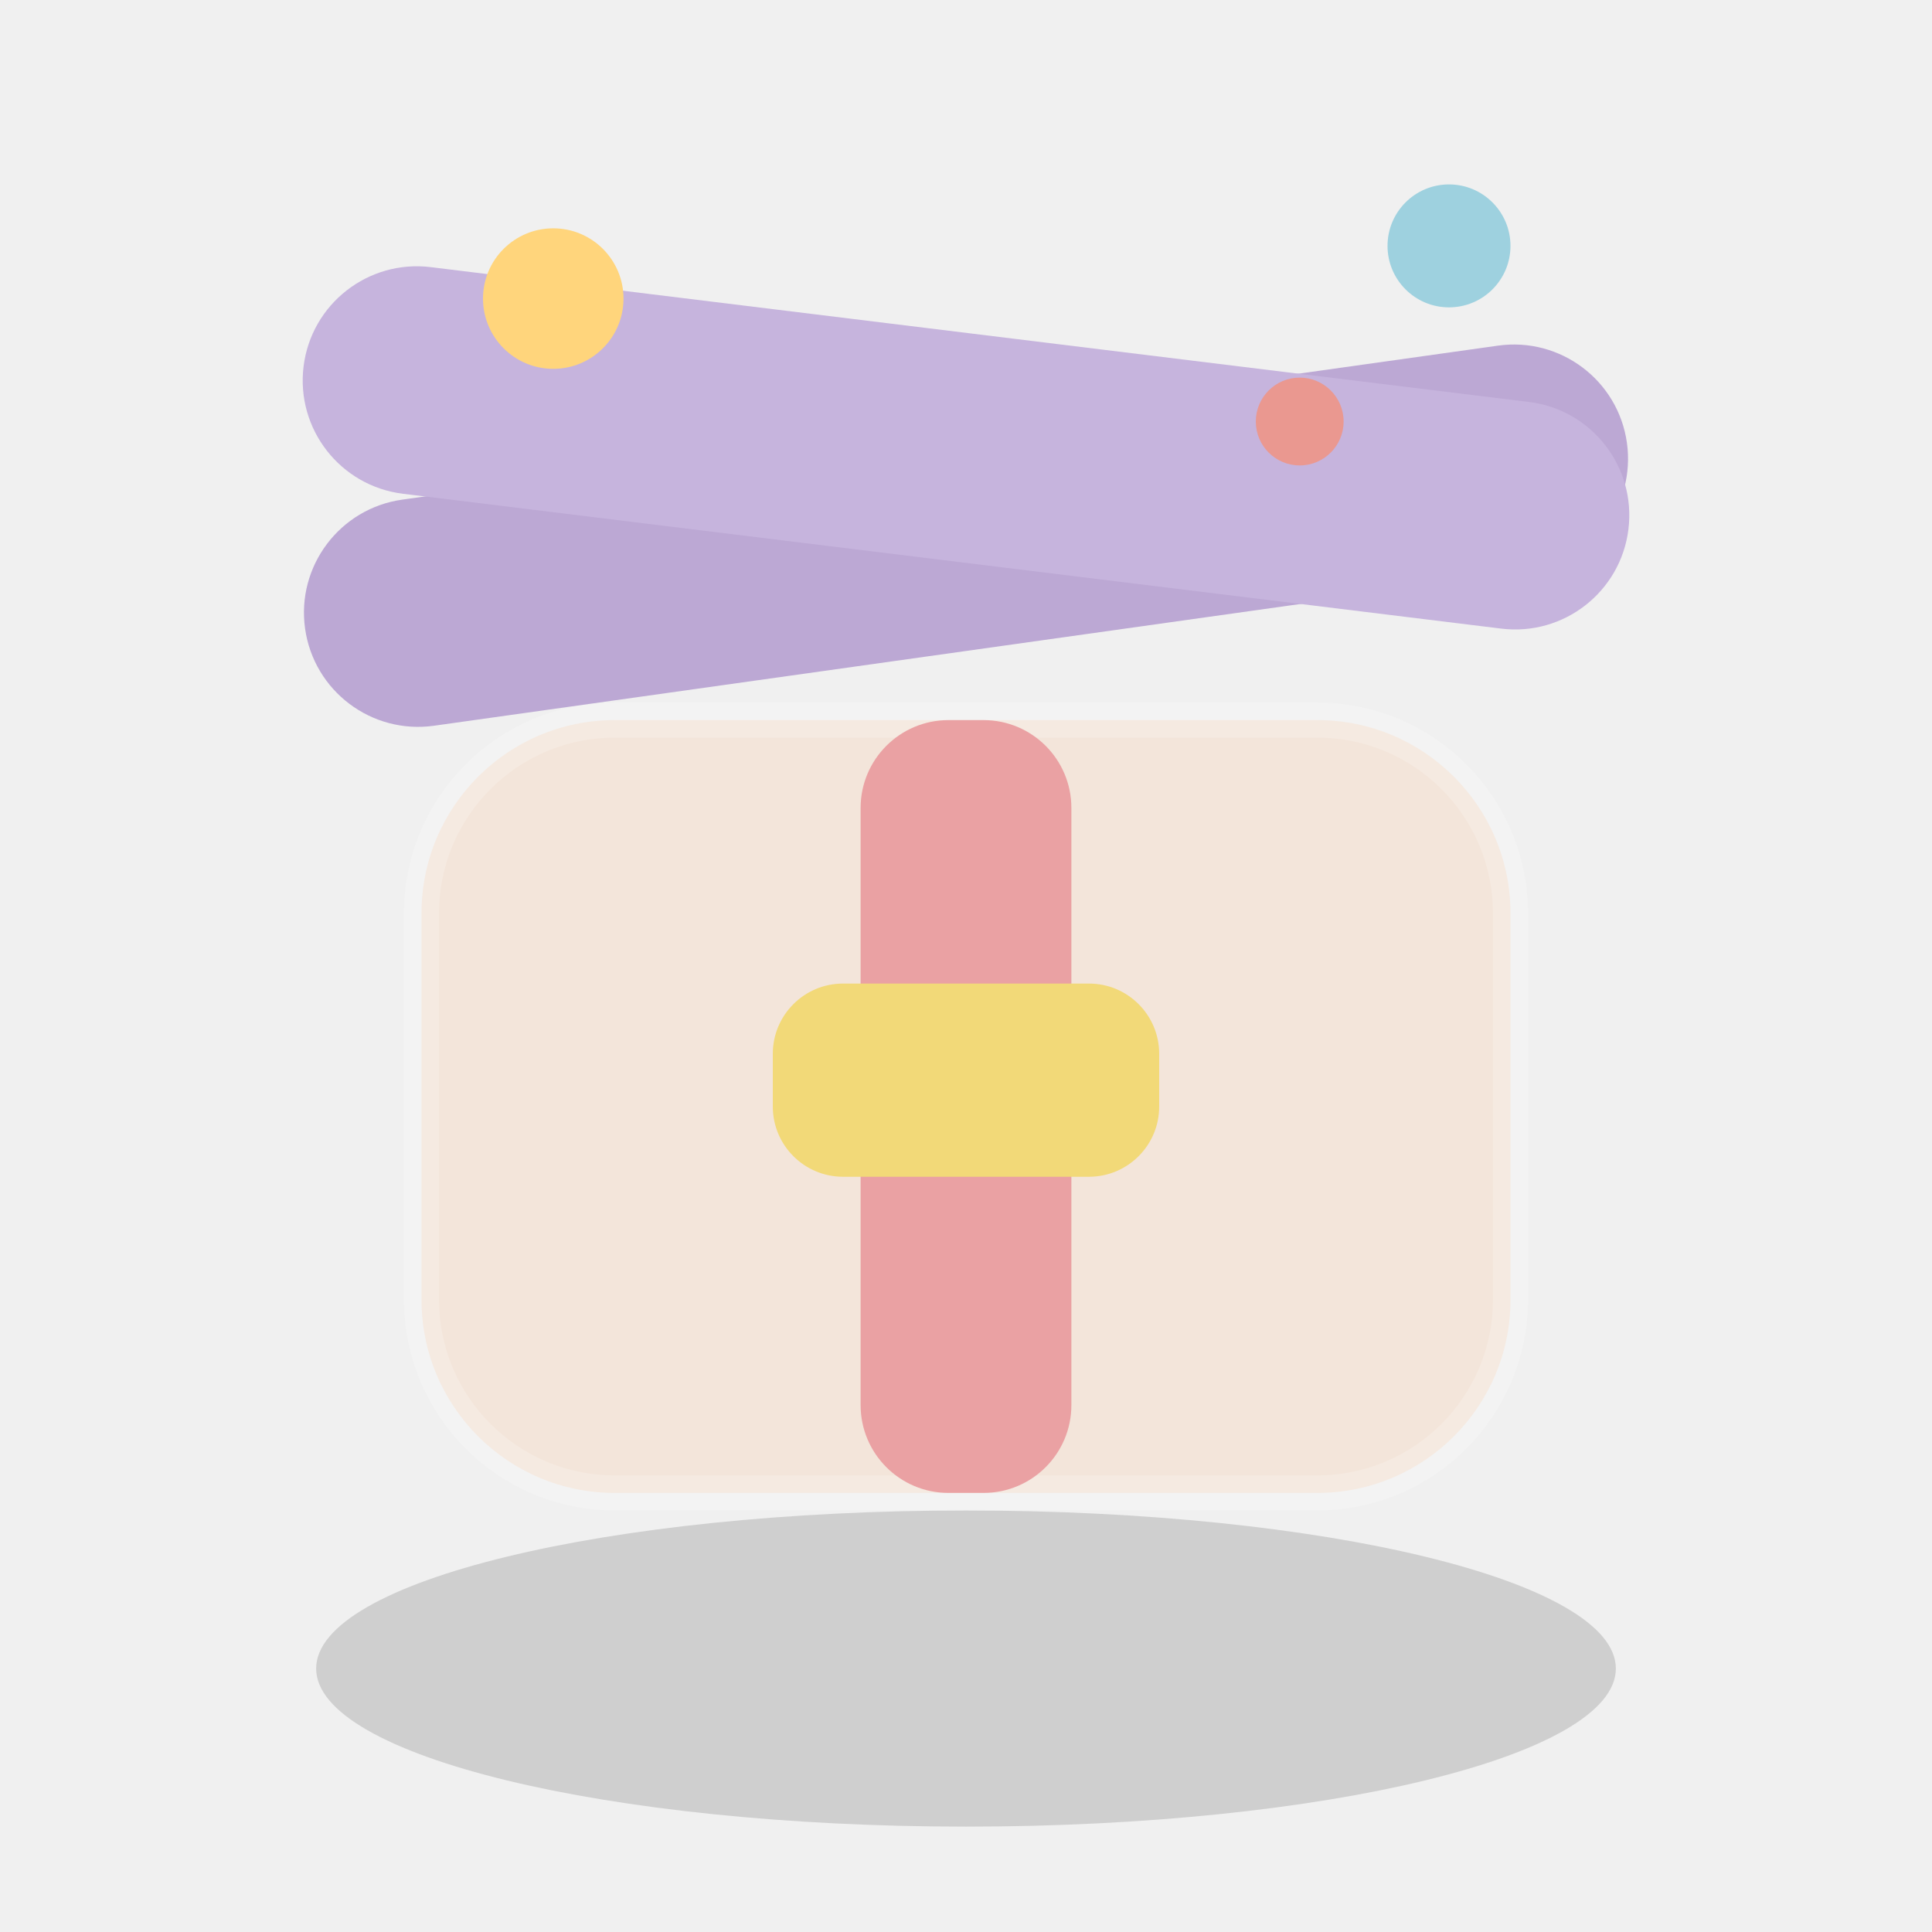
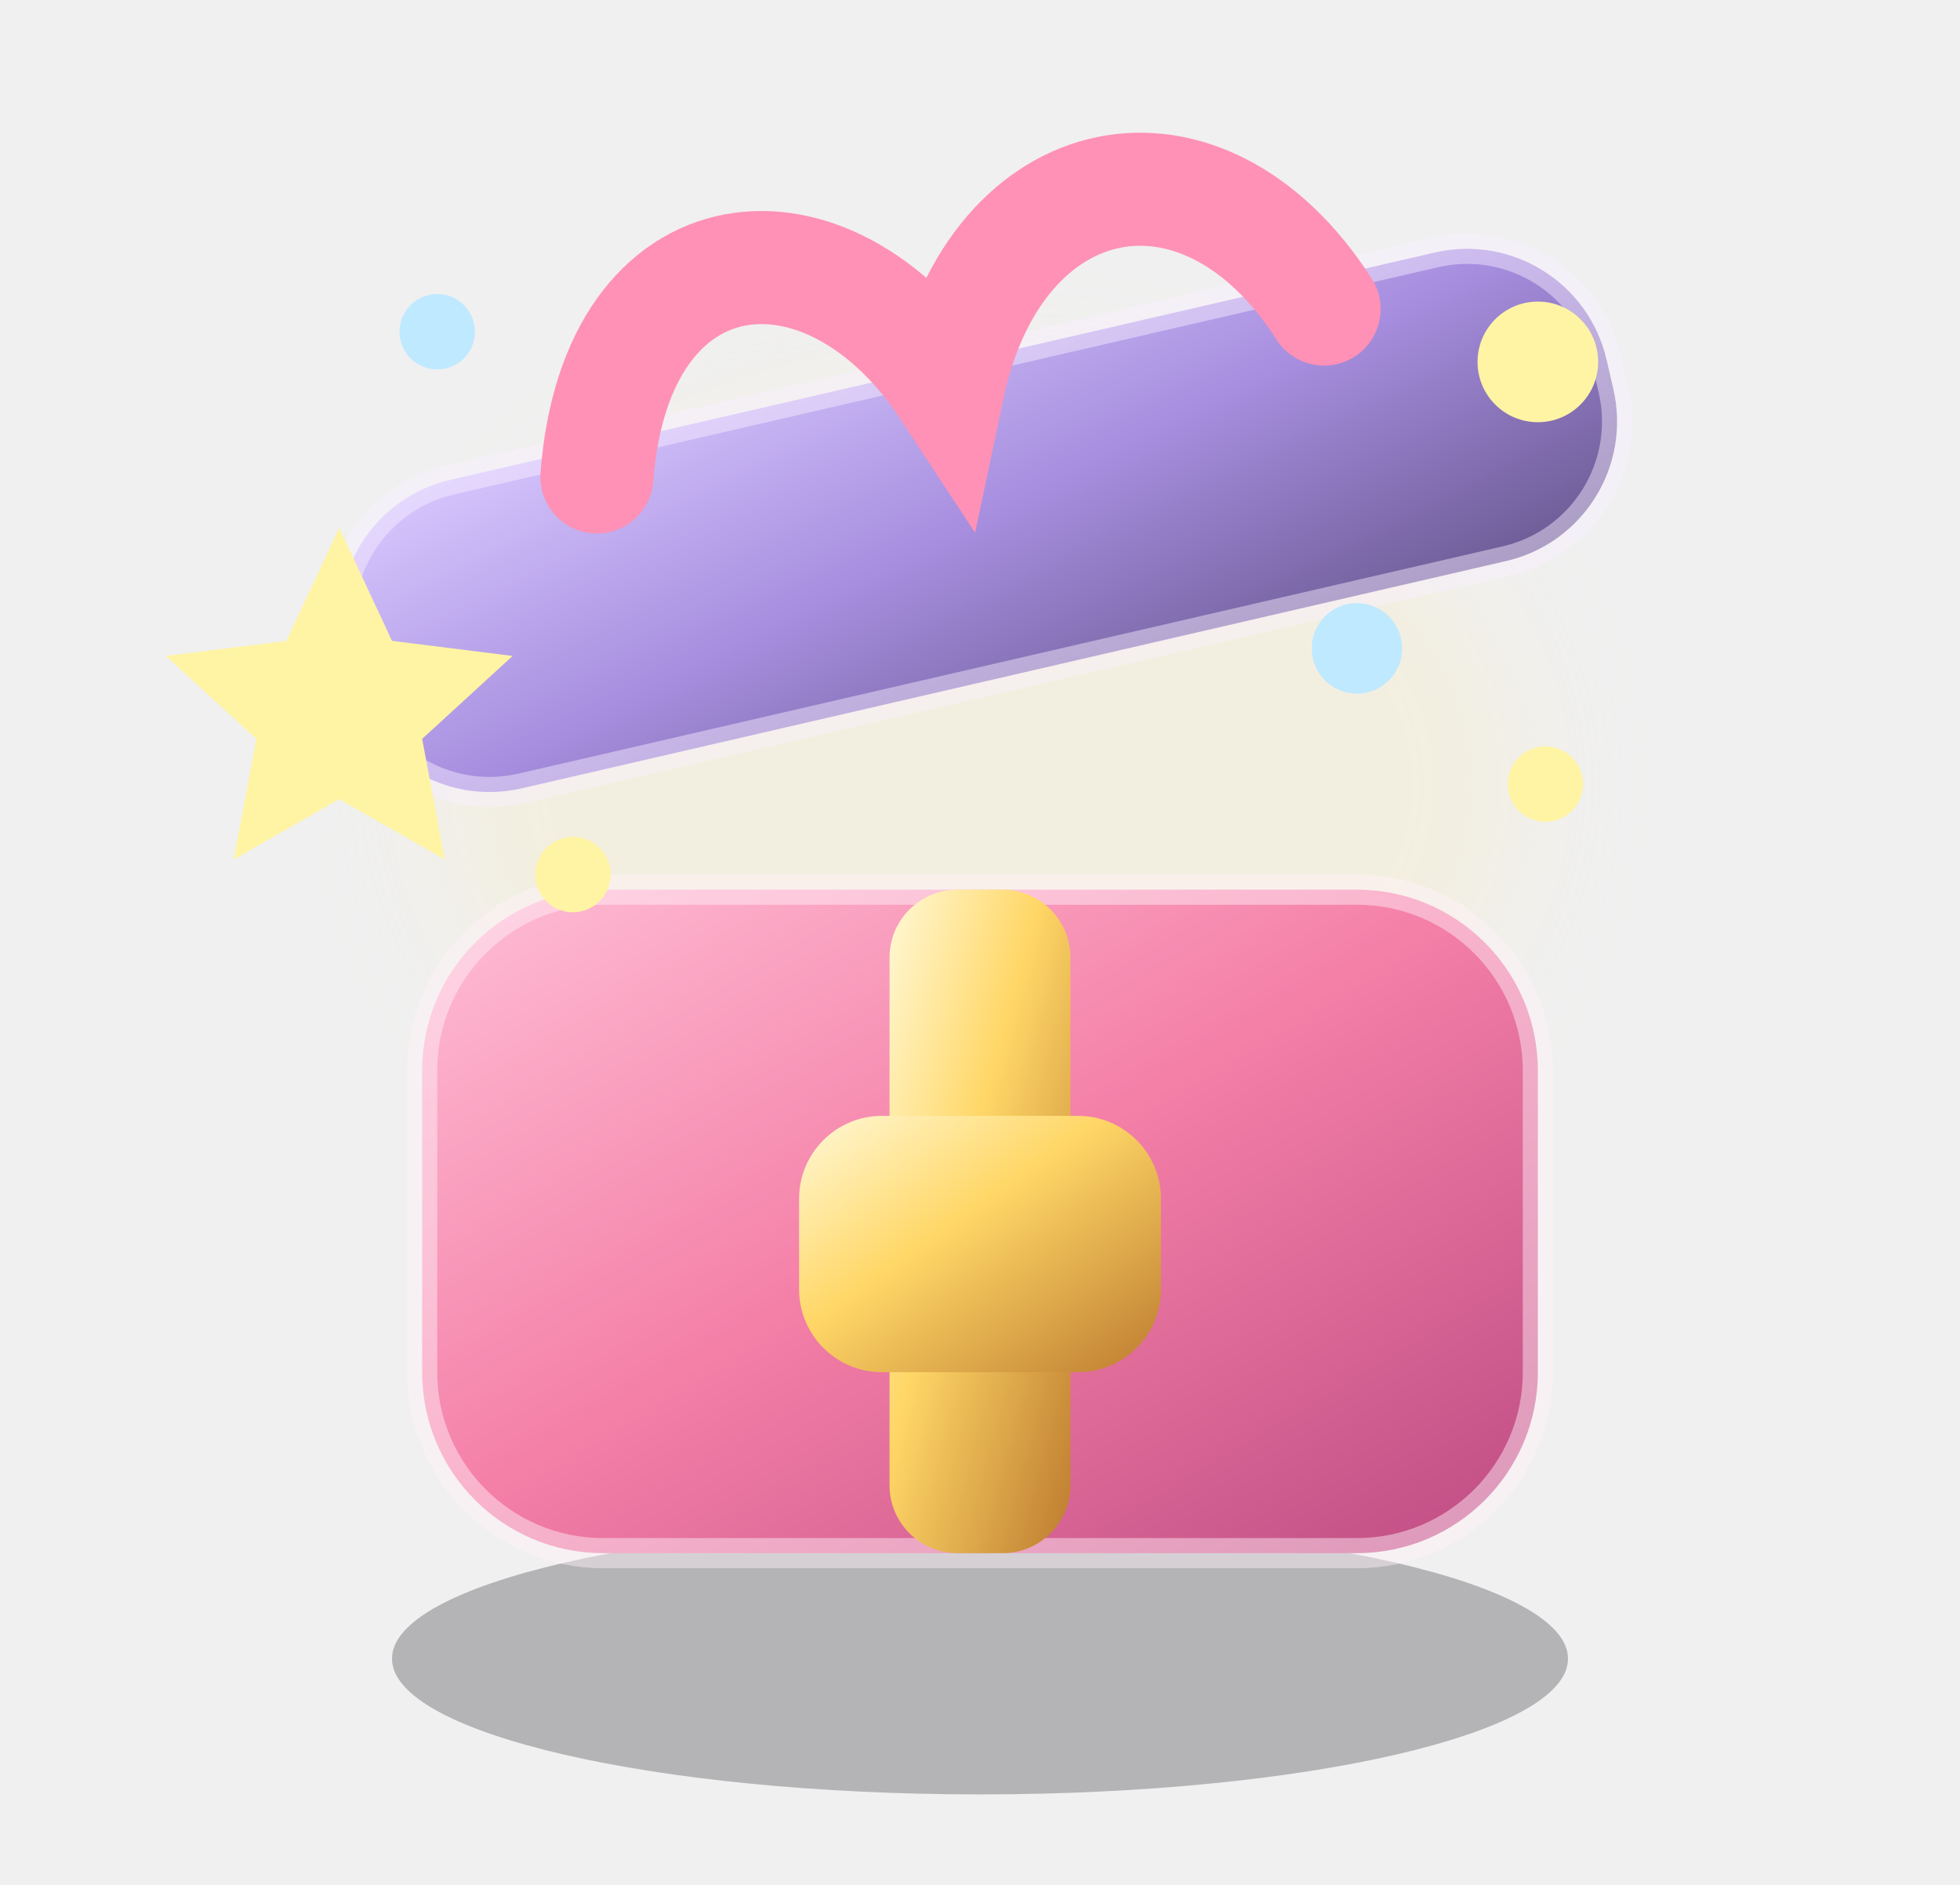
- <svg xmlns="http://www.w3.org/2000/svg" viewBox="0 0 220 220">
-   <ellipse cx="110" cy="190" rx="74" ry="18" fill="#000" opacity="0.14" />
-   <rect x="48" y="82" width="124" height="88" rx="22" fill="#f3e5da" stroke="#fff" stroke-opacity="0.18" stroke-width="4" />
-   <rect x="98" y="82" width="24" height="88" rx="10" fill="#eaa1a3" />
-   <rect x="34" y="48" width="152" height="26" rx="13" fill="#bca8d4" transform="rotate(-8 110 61)" />
-   <rect x="34" y="38" width="152" height="26" rx="13" fill="#c6b4dd" transform="rotate(7 110 51)" />
-   <rect x="88" y="112" width="44" height="22" rx="8" fill="#f2d978" />
-   <circle cx="63" cy="34" r="8" fill="#ffd57c" />
-   <circle cx="165" cy="28" r="7" fill="#9ed1df" />
-   <circle cx="148" cy="48" r="5" fill="#ea9890" />
+ <svg xmlns="http://www.w3.org/2000/svg" viewBox="0 0 260 250">
+   <defs>
+     <linearGradient id="box" x1="0" y1="0" x2="1" y2="1">
+       <stop stop-color="#ffbfd6" />
+       <stop offset=".48" stop-color="#f47fa7" />
+       <stop offset="1" stop-color="#bd4b83" />
+     </linearGradient>
+     <linearGradient id="lid" x1="0" y1="0" x2="1" y2="1">
+       <stop stop-color="#d9caff" />
+       <stop offset=".5" stop-color="#a78edf" />
+       <stop offset="1" stop-color="#68578f" />
+     </linearGradient>
+     <linearGradient id="gold" x1="0" y1="0" x2="1" y2="1">
+       <stop stop-color="#fff9d8" />
+       <stop offset=".42" stop-color="#ffd767" />
+       <stop offset="1" stop-color="#bd7b2f" />
+     </linearGradient>
+     <filter id="gl" x="-60%" y="-60%" width="220%" height="220%">
+       <feGaussianBlur stdDeviation="8" />
+     </filter>
+   </defs>
+   <ellipse cx="130" cy="220" rx="78" ry="18" fill="#090711" opacity=".26" />
+   <ellipse cx="130" cy="104" rx="72" ry="52" fill="#ffe994" opacity=".18" filter="url(#gl)" />
+   <rect x="56" y="118" width="148" height="88" rx="24" fill="url(#box)" stroke="#fff2f7" stroke-opacity=".46" stroke-width="4" />
+   <rect x="118" y="118" width="24" height="88" rx="9" fill="url(#gold)" />
+   <g transform="rotate(-13 130 70)">
+     <rect x="44" y="48" width="172" height="42" rx="19" fill="url(#lid)" stroke="#f8f0ff" stroke-opacity=".45" stroke-width="4" />
+     <path d="M82 52 C92 20 120 24 130 51 C143 23 171 24 181 52" fill="none" stroke="#ff91b6" stroke-width="15" stroke-linecap="round" />
+   </g>
+   <rect x="106" y="148" width="48" height="34" rx="11" fill="url(#gold)" />
+   <g fill="#fff4a4">
+     <path d="M45 70 l7 15 16 2 -12 11 3 16 -14-8 -14 8 3-16 -12-11 16-2z" />
+     <circle cx="204" cy="48" r="8" />
+     <circle cx="205" cy="104" r="5" />
+     <circle cx="76" cy="116" r="5" />
+   </g>
+   <g fill="#bfe9ff">
+     <circle cx="180" cy="86" r="6" />
+     <circle cx="58" cy="44" r="5" />
+   </g>
</svg>
